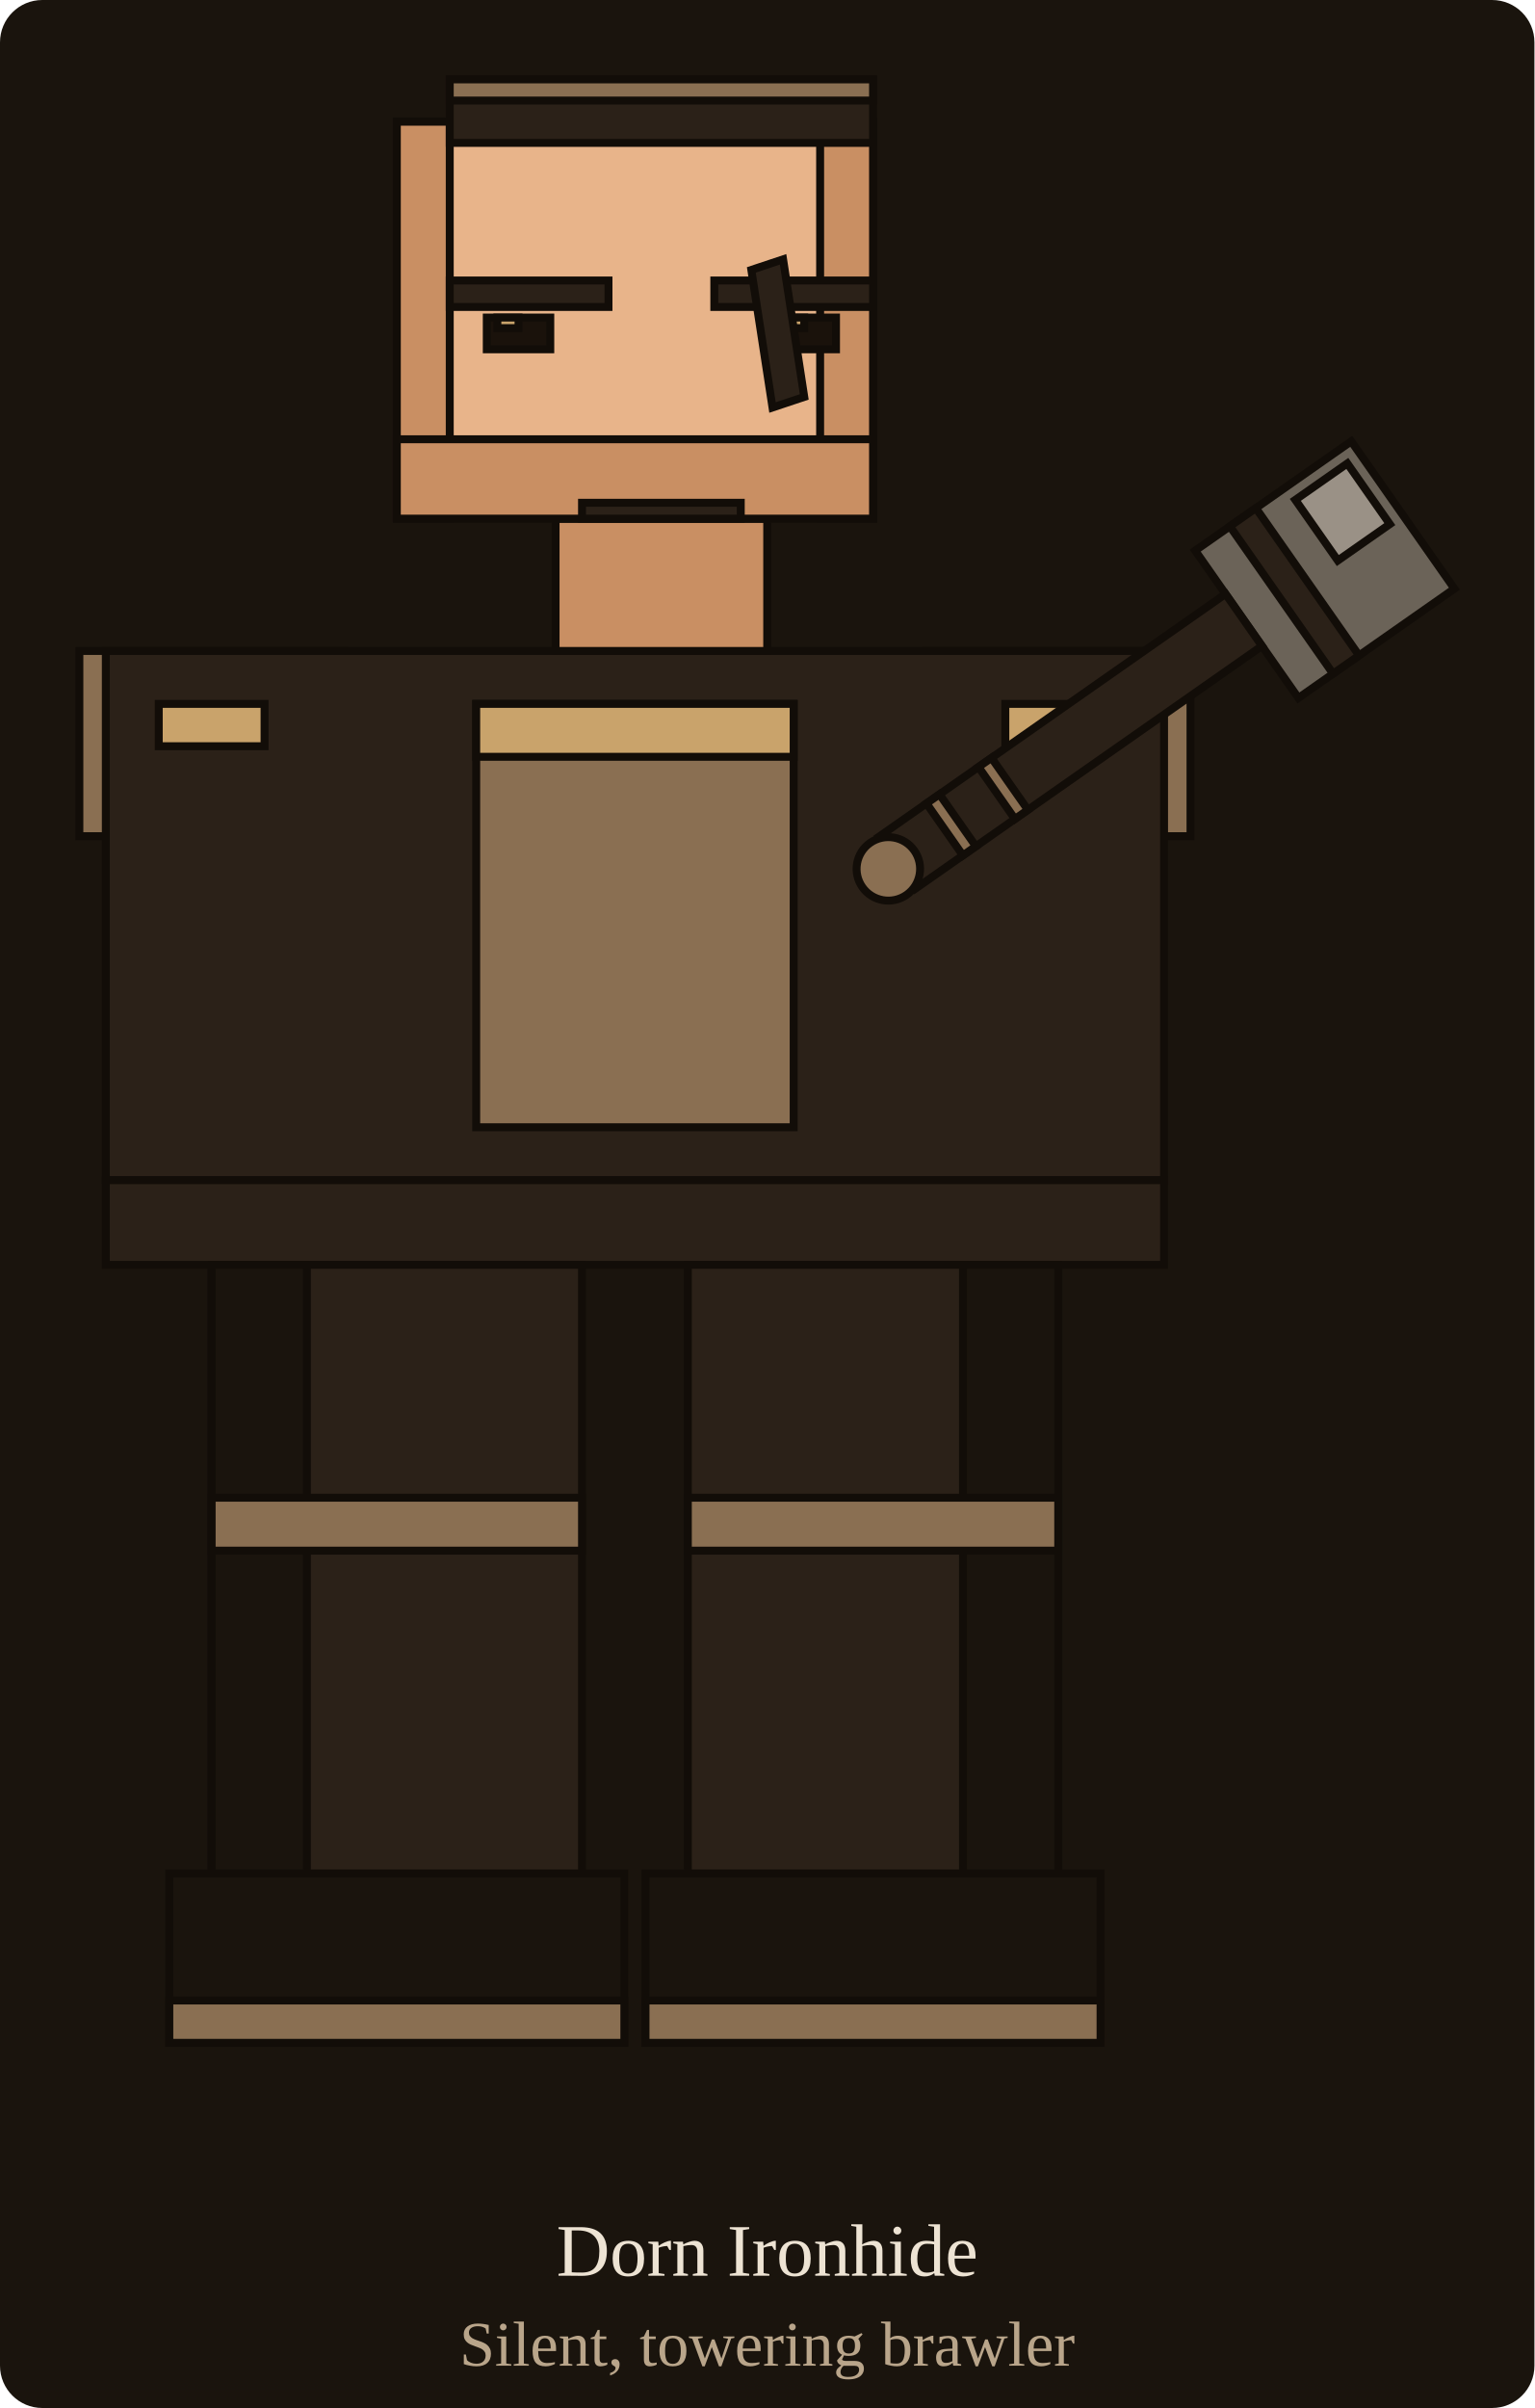
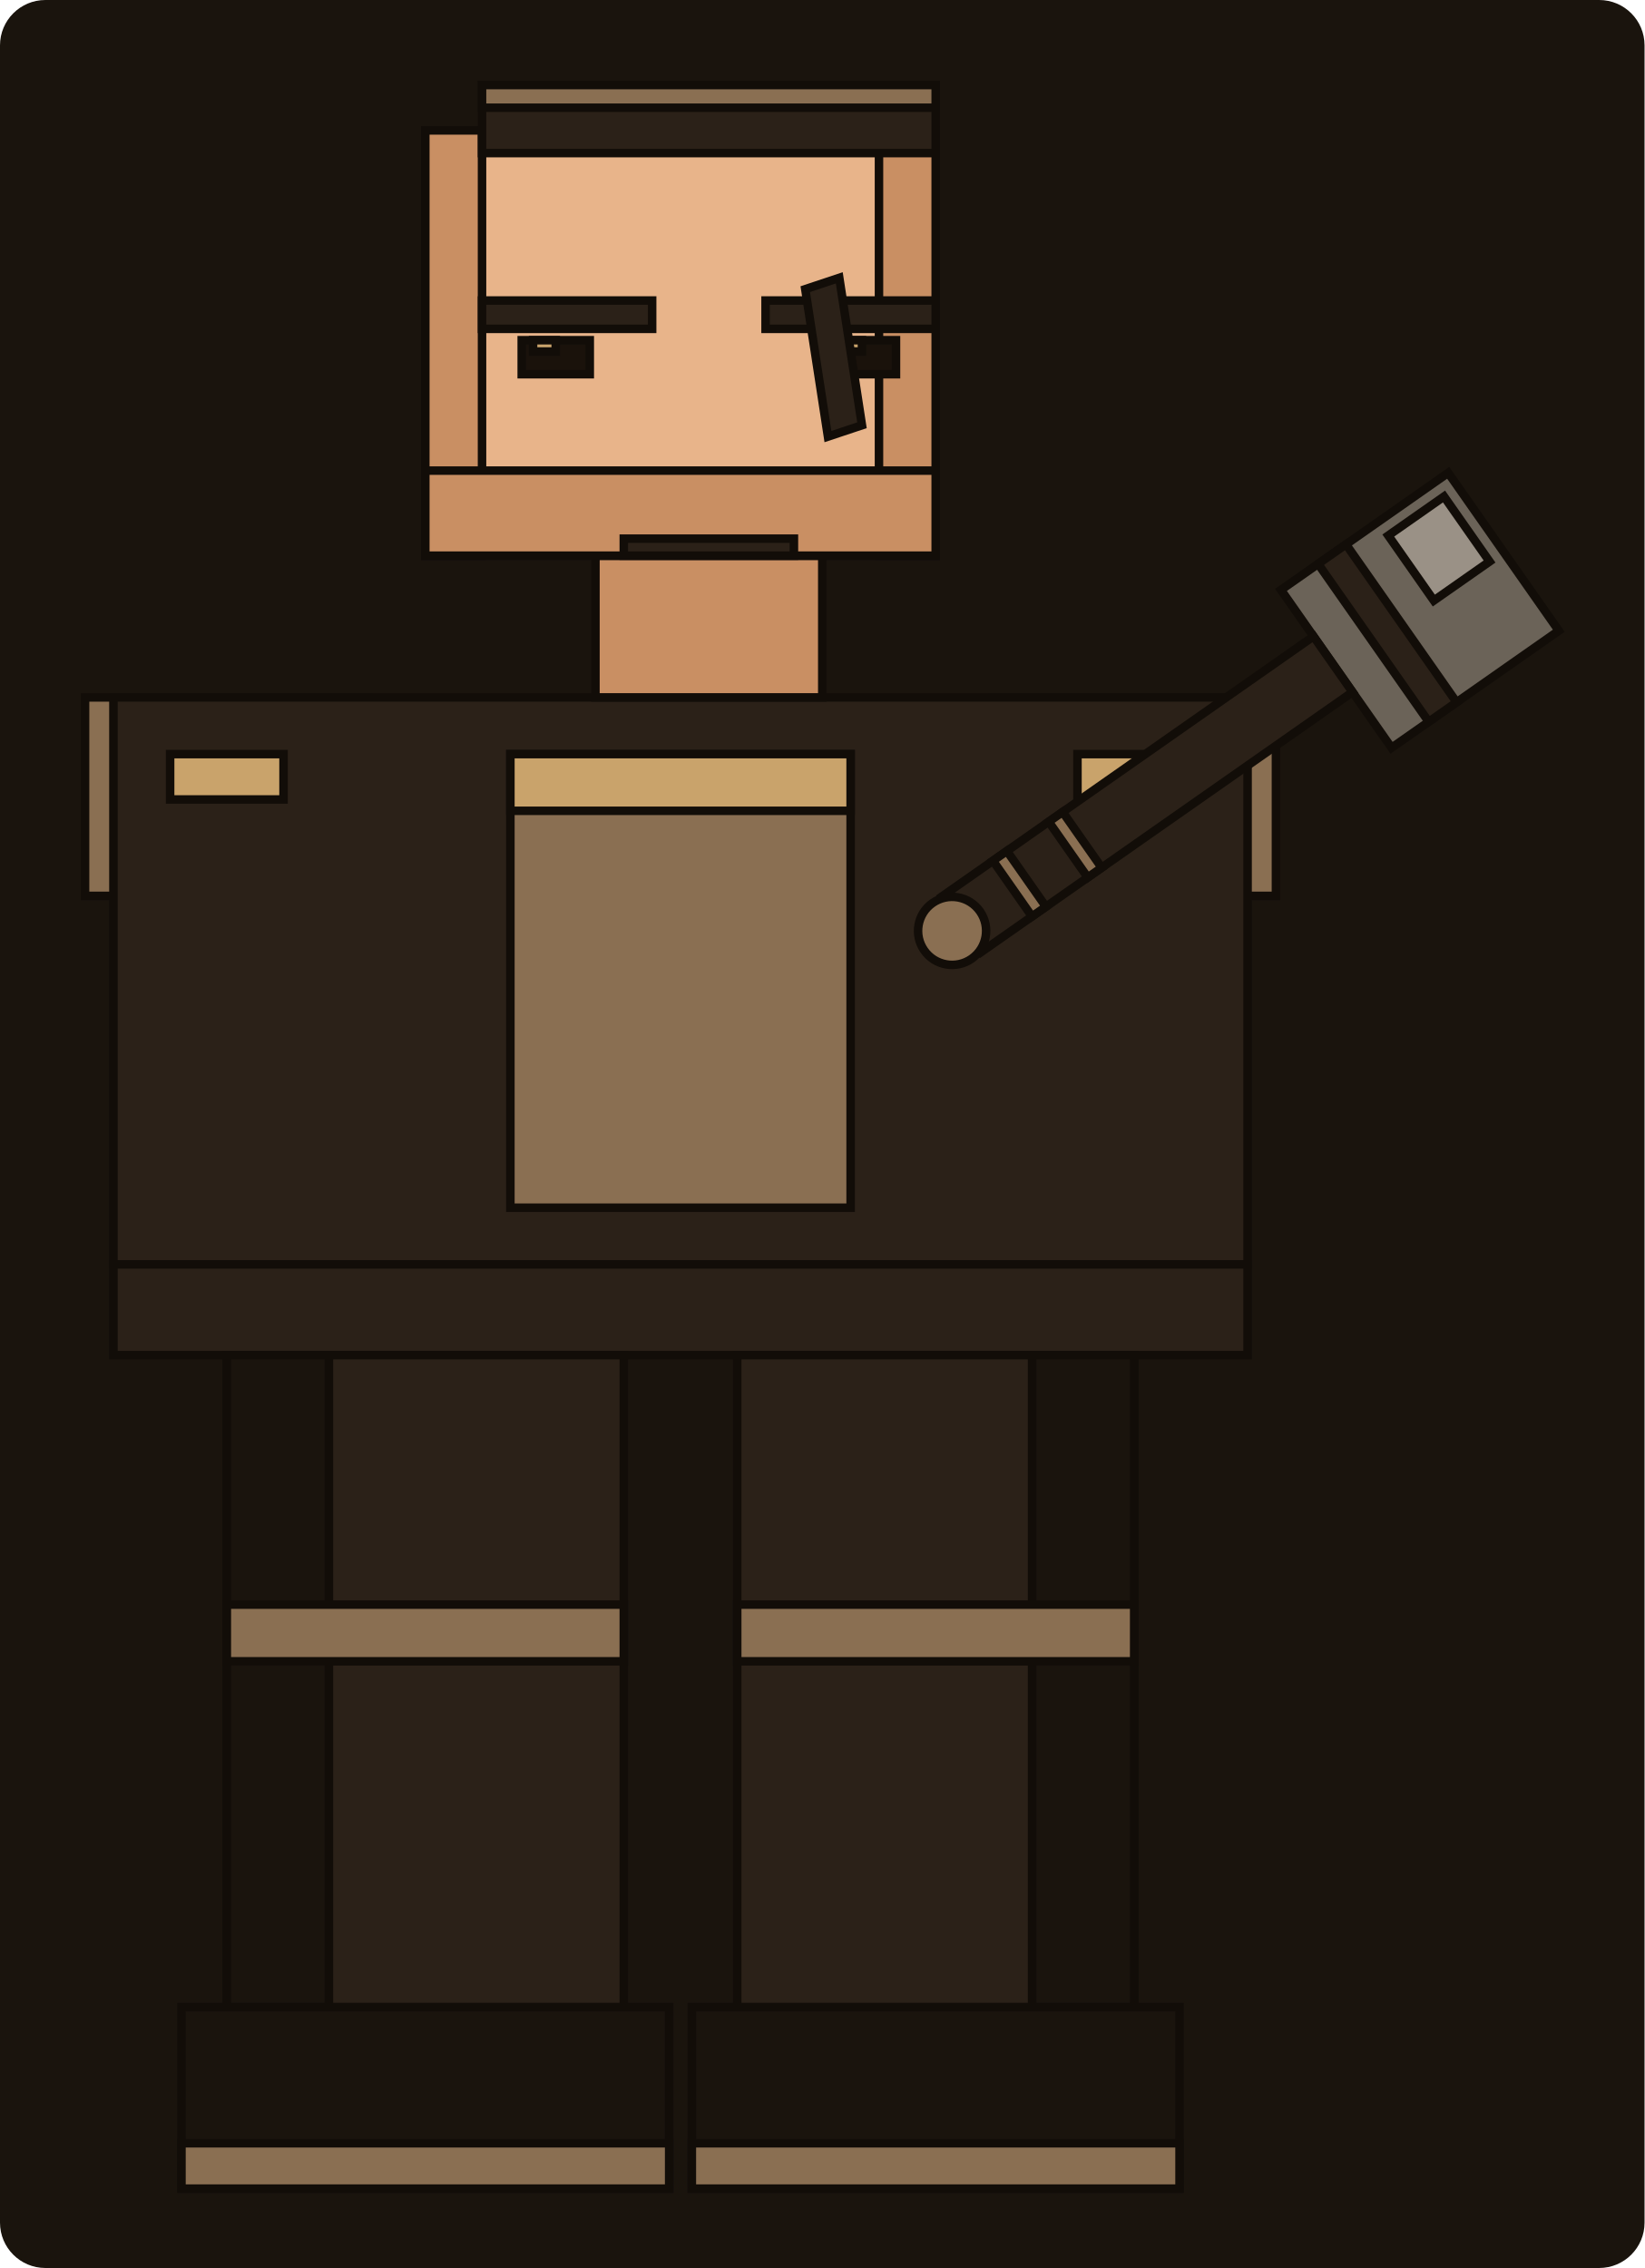
- <svg width="100%" viewBox="0 0 290 455" role="img">
-   <rect x="0" y="0" width="290" height="455" rx="8" fill="#1A140D" />
+ <svg width="100%" viewBox="0 0 290 400" role="img">
+   <rect x="0" y="0" width="290" height="400" rx="8" fill="#1A140D" />
  <g transform="translate(30,-17)" stroke="#120D08" stroke-width="1.5">
    <rect x="-15" y="140" width="50" height="35" fill="#8A6F52" />
    <rect x="145" y="140" width="50" height="35" fill="#8A6F52" />
    <rect x="-10" y="140" width="200" height="100" fill="#2B2118" />
    <rect x="0" y="150" width="20" height="8" fill="#C9A36B" />
    <rect x="160" y="150" width="20" height="8" fill="#C9A36B" />
    <rect x="60" y="150" width="60" height="80" fill="#8A6F52" />
    <rect x="60" y="150" width="60" height="10" fill="#C9A36B" />
    <rect x="75" y="115" width="40" height="25" fill="#C98F63" />
    <rect x="45" y="40" width="90" height="75" fill="#E8B48A" />
    <rect x="45" y="40" width="10" height="75" fill="#C98F63" />
    <rect x="125" y="40" width="10" height="75" fill="#C98F63" />
    <rect x="45" y="100" width="90" height="15" fill="#C98F63" />
    <rect x="55" y="32" width="80" height="12" fill="#2B2118" />
    <rect x="55" y="32" width="80" height="4" fill="#8A6F52" />
    <rect x="55" y="70" width="30" height="5" fill="#2B2118" />
    <rect x="105" y="70" width="30" height="5" fill="#2B2118" />
    <rect x="62" y="77" width="12" height="6" fill="#1A120B" />
    <rect x="64" y="77" width="4" height="2" fill="#C9A36B" />
    <rect x="116" y="77" width="12" height="6" fill="#1A120B" />
    <rect x="118" y="77" width="4" height="2" fill="#C9A36B" />
    <polygon points="112,68 118,66 122,92 116,94" fill="#2B2118" />
    <rect x="80" y="112" width="30" height="3" fill="#2B2118" />
    <rect x="-10" y="240" width="200" height="16" fill="#2B2118" />
    <rect x="10" y="256" width="70" height="115" fill="#2B2118" />
    <rect x="10" y="256" width="18" height="115" fill="#1A140D" />
    <rect x="100" y="256" width="70" height="115" fill="#2B2118" />
    <rect x="152" y="256" width="18" height="115" fill="#1A140D" />
    <rect x="10" y="300" width="70" height="10" fill="#8A6F52" />
    <rect x="100" y="300" width="70" height="10" fill="#8A6F52" />
    <rect x="2" y="371" width="86" height="32" fill="#1A140D" />
    <rect x="92" y="371" width="86" height="32" fill="#1A140D" />
    <rect x="2" y="395" width="86" height="8" fill="#8A6F52" />
    <rect x="92" y="395" width="86" height="8" fill="#8A6F52" />
    <g transform="rotate(55 151 172)">
      <rect x="135" y="70" width="34" height="36" fill="#6B6358" />
      <rect x="138" y="73" width="14" height="12" fill="#9A9186" />
      <rect x="135" y="92" width="34" height="6" fill="#2B2118" />
      <rect x="145" y="106" width="12" height="80" fill="#2B2118" />
      <rect x="145" y="160" width="12" height="3" fill="#8A6F52" />
      <rect x="145" y="172" width="12" height="3" fill="#8A6F52" />
      <circle cx="151" cy="188" r="6" fill="#8A6F52" />
    </g>
  </g>
-   <text x="145" y="430" text-anchor="middle" font-size="14" font-weight="500" fill="#EDE3D3">Dorn Ironhide</text>
-   <text x="145" y="447" text-anchor="middle" font-size="12" fill="#B9A58A">Silent, towering brawler</text>
</svg>
